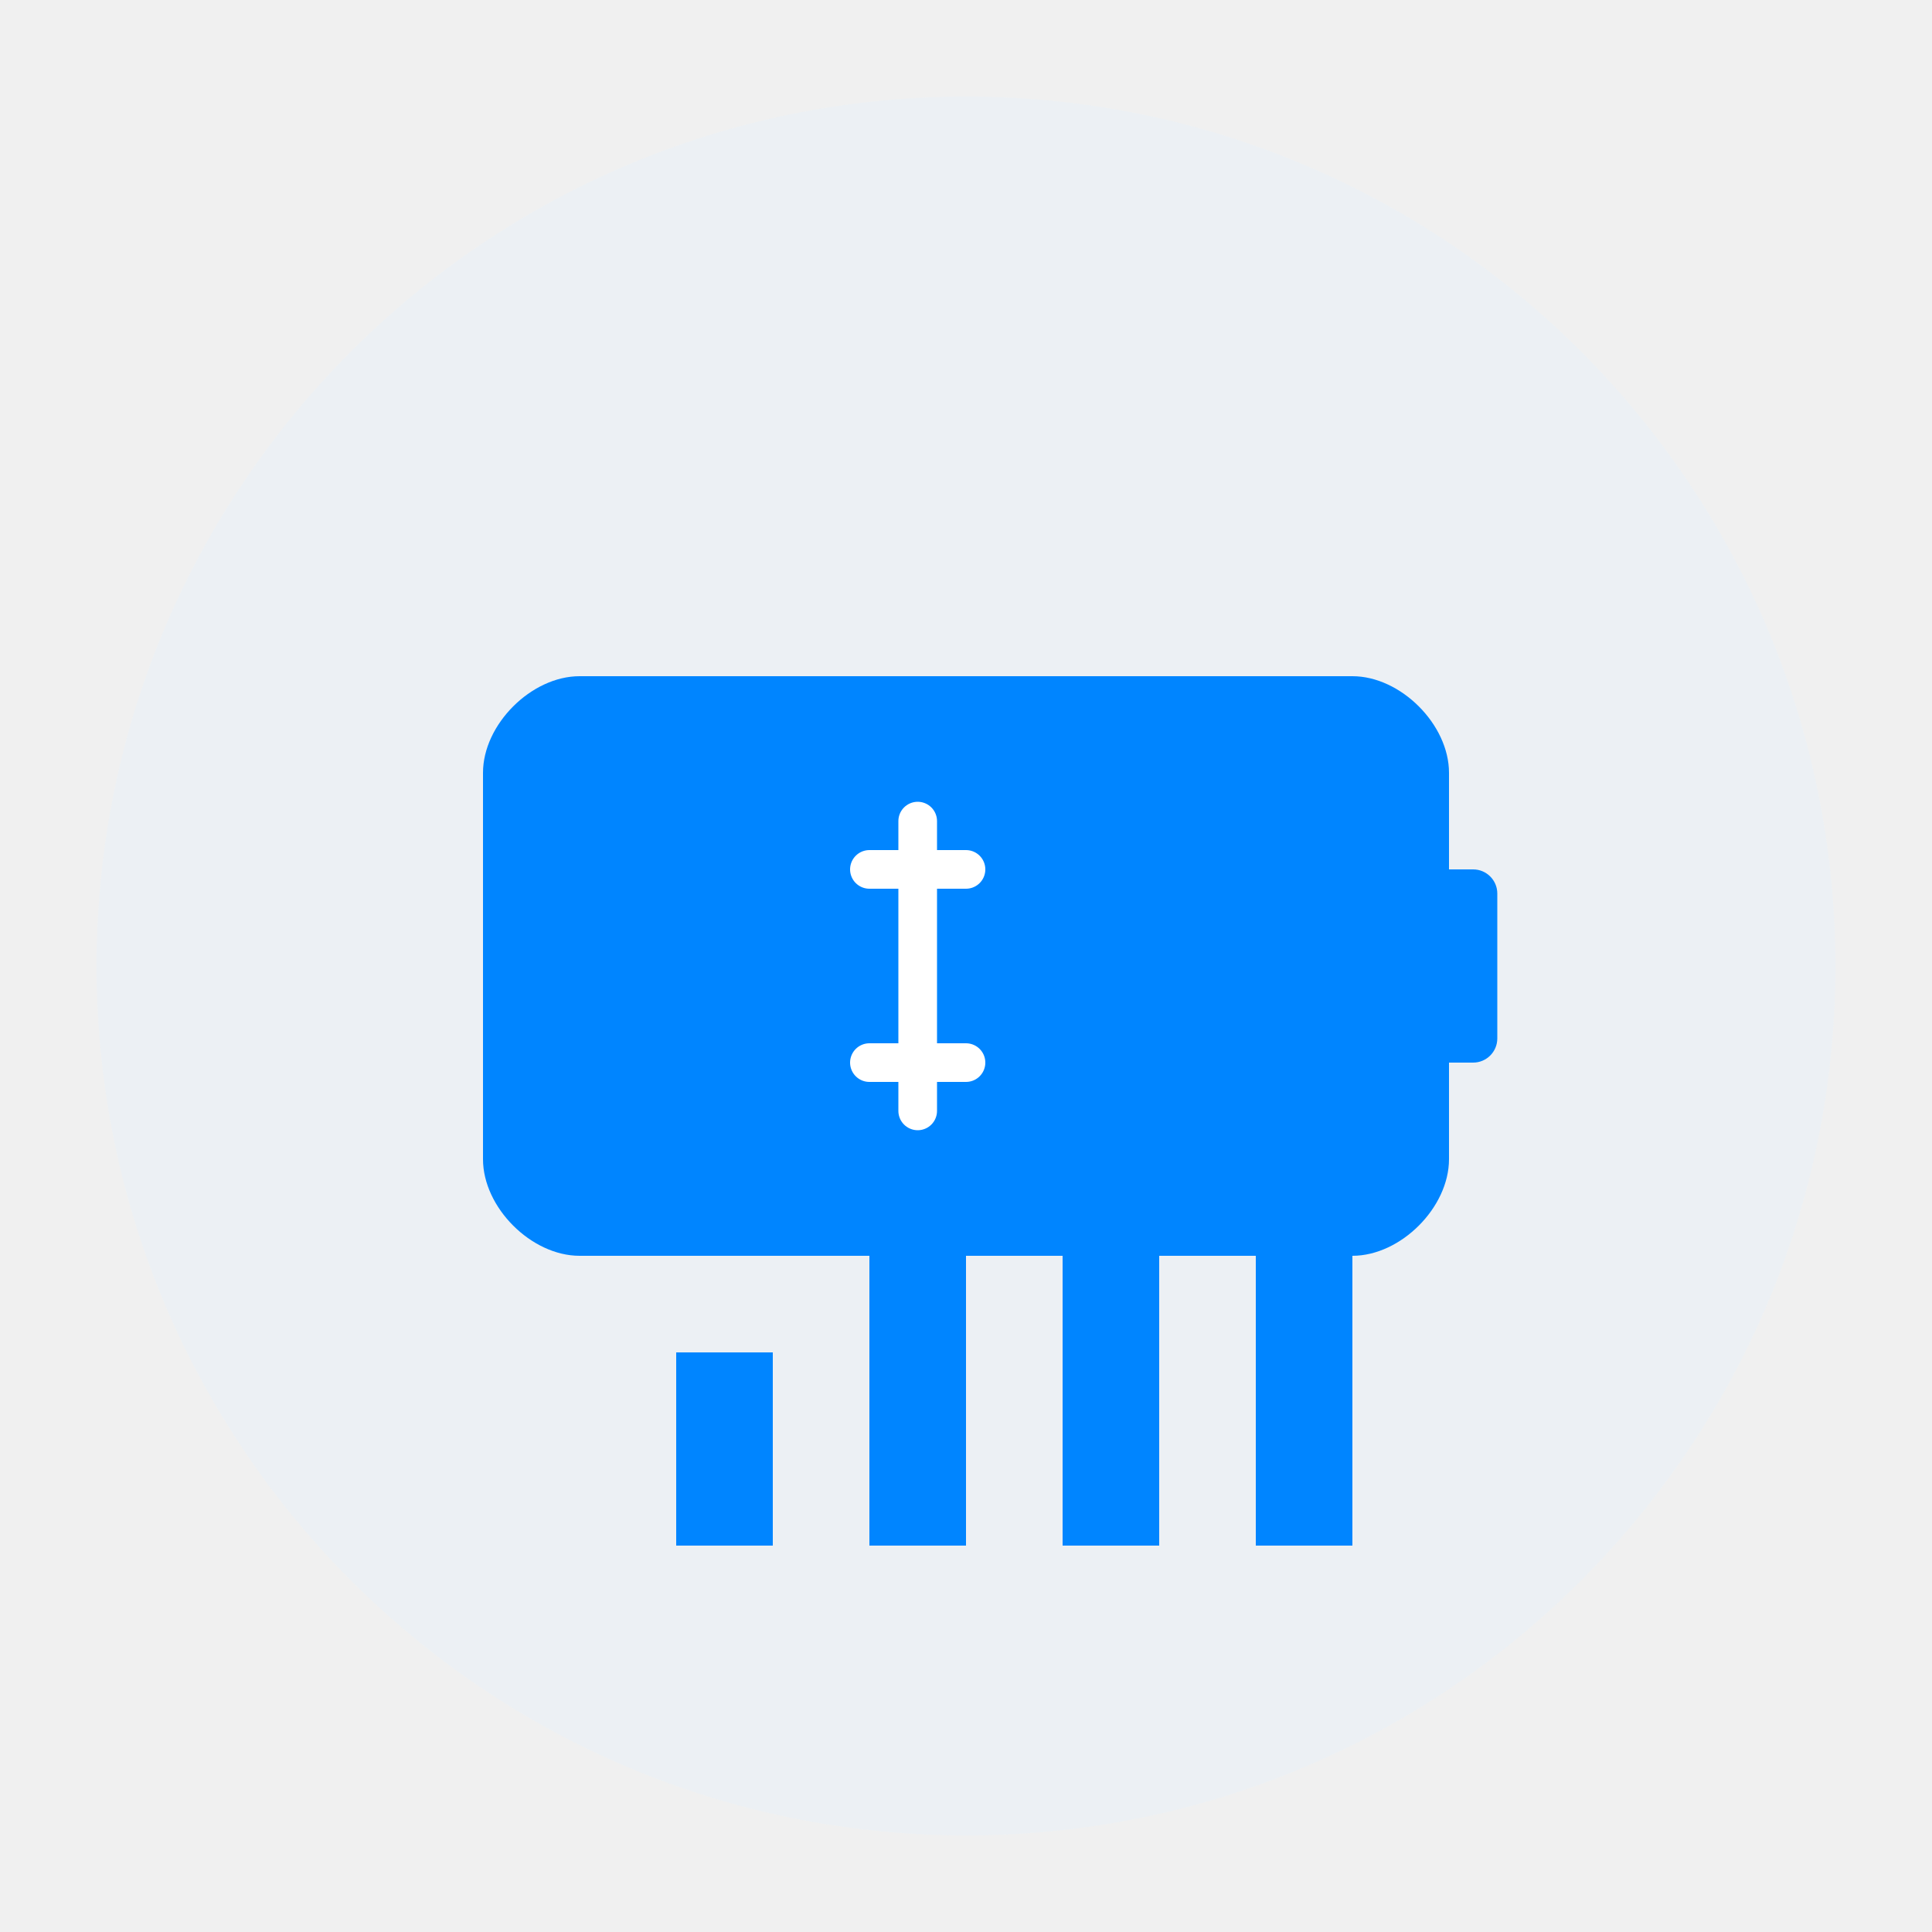
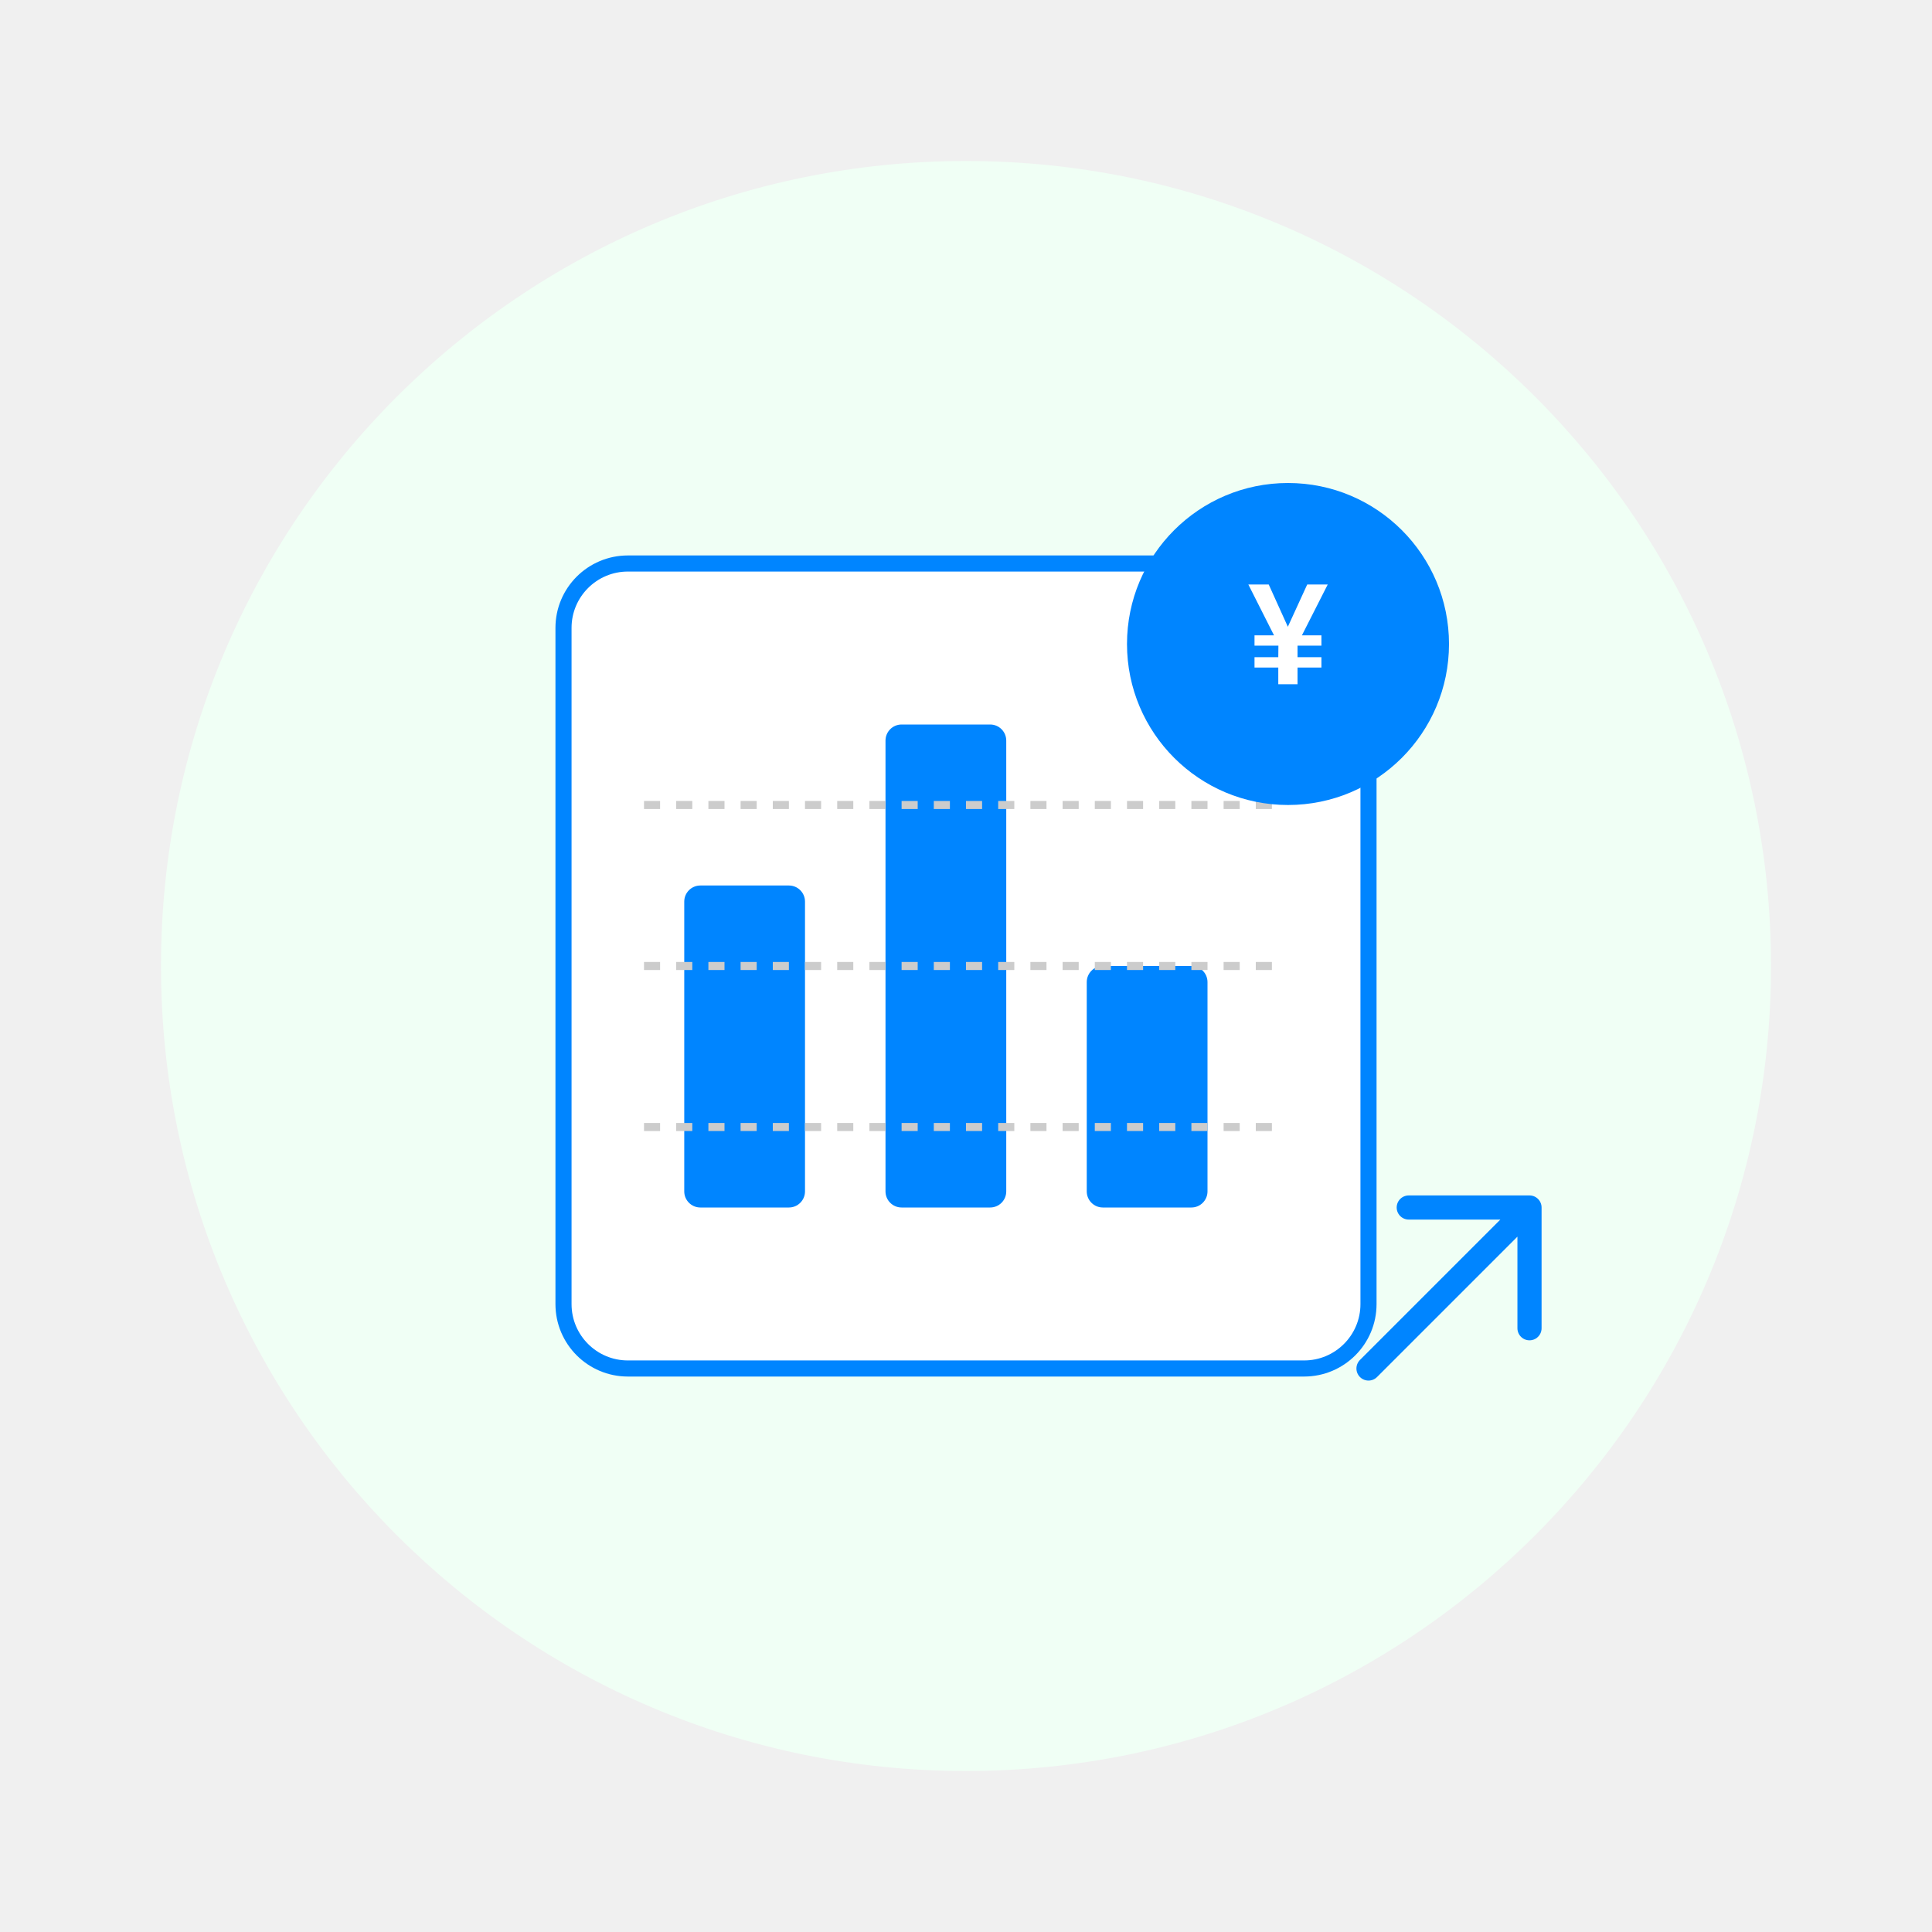
- <svg xmlns="http://www.w3.org/2000/svg" width="400" height="400" viewBox="0 0 400 400" fill="none">
-   <circle cx="200" cy="200" r="180" fill="#E3F2FF" opacity="0.3" />
-   <path d="M280 140H120C110 140 100 150 100 160V240C100 250 110 260 120 260H280C290 260 300 250 300 240V160C300 150 290 140 280 140Z" fill="#0085FF" />
-   <rect x="290" y="180" width="20" height="40" rx="5" fill="#0085FF" />
-   <path d="M190 170V230M180 180H200M180 220H200" stroke="white" stroke-width="8" stroke-linecap="round" />
-   <rect x="140" y="280" width="20" height="40" fill="#0085FF" />
-   <rect x="180" y="260" width="20" height="60" fill="#0085FF" />
-   <rect x="220" y="240" width="20" height="80" fill="#0085FF" />
-   <rect x="260" y="220" width="20" height="100" fill="#0085FF" />
+ <svg xmlns="http://www.w3.org/2000/svg" width="240" height="240" viewBox="0 0 240 240" fill="none">
+   <circle cx="120" cy="120" r="100" fill="#F0FFF5" />
+   <rect x="70" y="70" width="100" height="100" rx="8" fill="white" stroke="#0085FF" stroke-width="2" />
+   <rect x="85" y="110" width="15" height="40" rx="2" fill="#0085FF" />
+   <rect x="110" y="90" width="15" height="60" rx="2" fill="#0085FF" />
+   <rect x="135" y="120" width="15" height="30" rx="2" fill="#0085FF" />
+   <path d="M80 140L160 140" stroke="#CCCCCC" stroke-width="1" stroke-dasharray="2 2" />
+   <path d="M80 120L160 120" stroke="#CCCCCC" stroke-width="1" stroke-dasharray="2 2" />
+   <path d="M80 100L160 100" stroke="#CCCCCC" stroke-width="1" stroke-dasharray="2 2" />
+   <circle cx="160" cy="80" r="20" fill="#0085FF" />
+   <text x="160" y="85" text-anchor="middle" font-family="Arial" font-weight="bold" font-size="18" fill="white">¥</text>
+   <path d="M170 170L190 150M190 150H175M190 150V165" stroke="#0085FF" stroke-width="3" stroke-linecap="round" stroke-linejoin="round" />
</svg>
